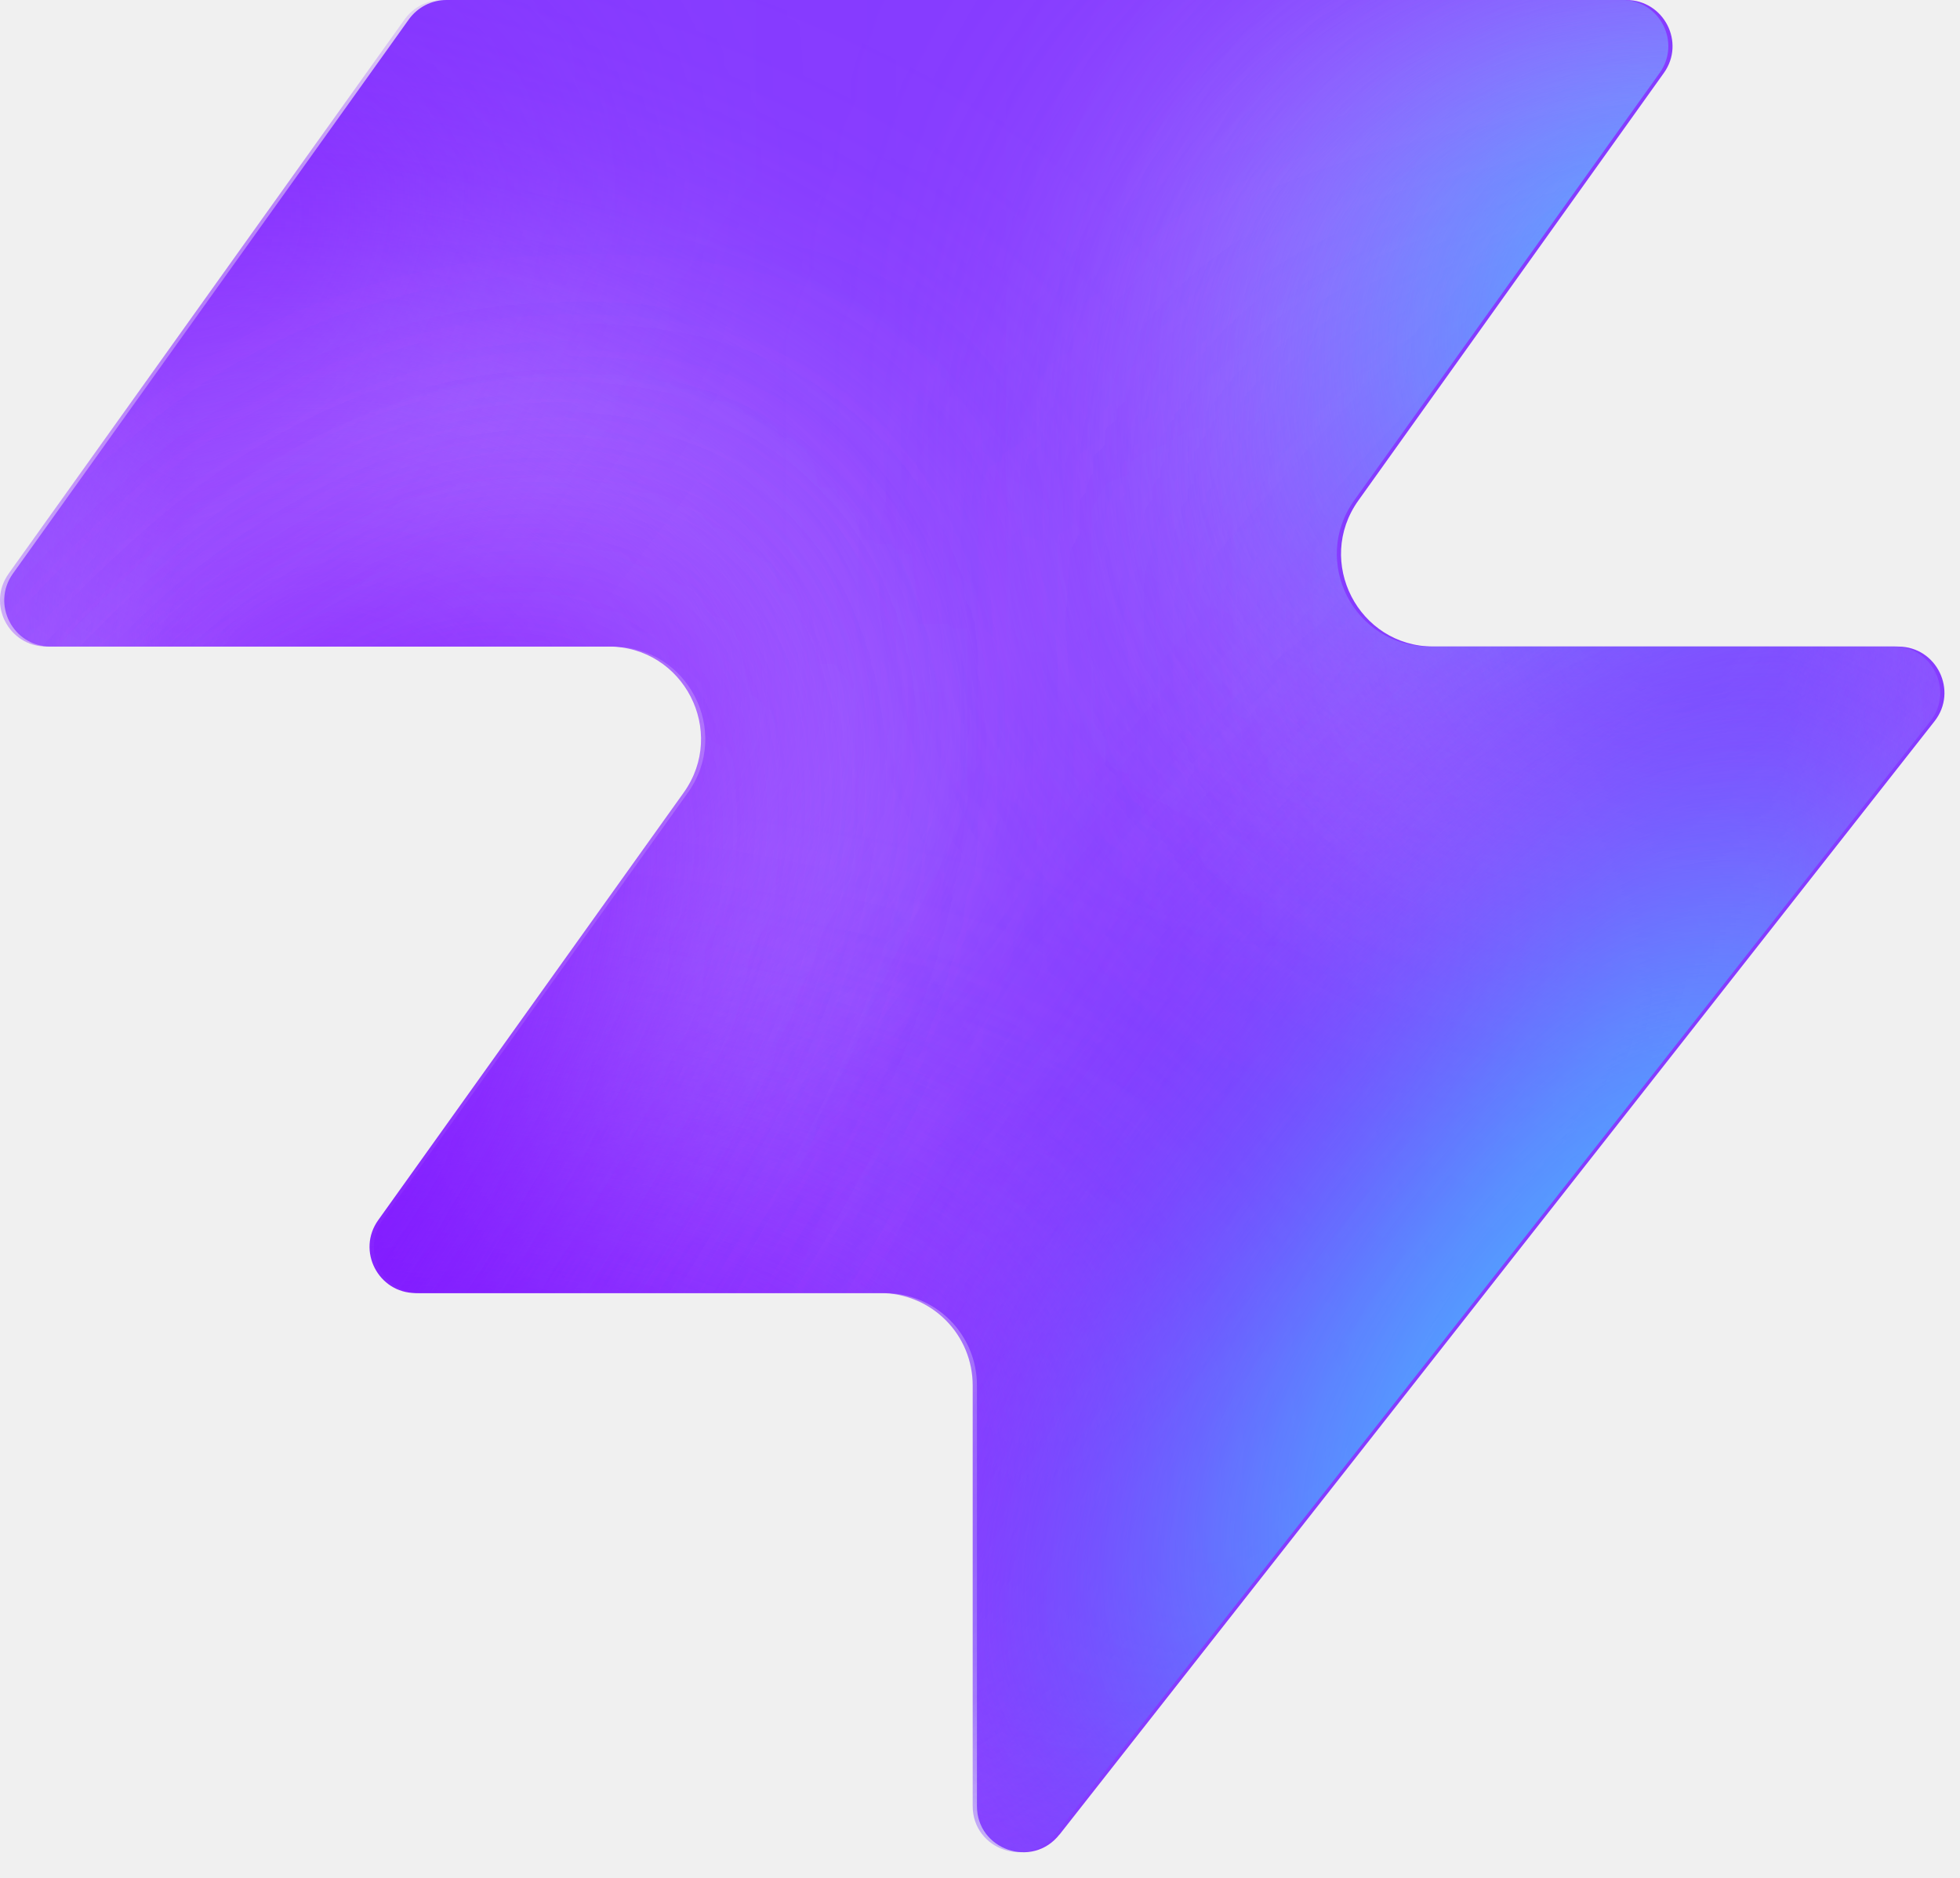
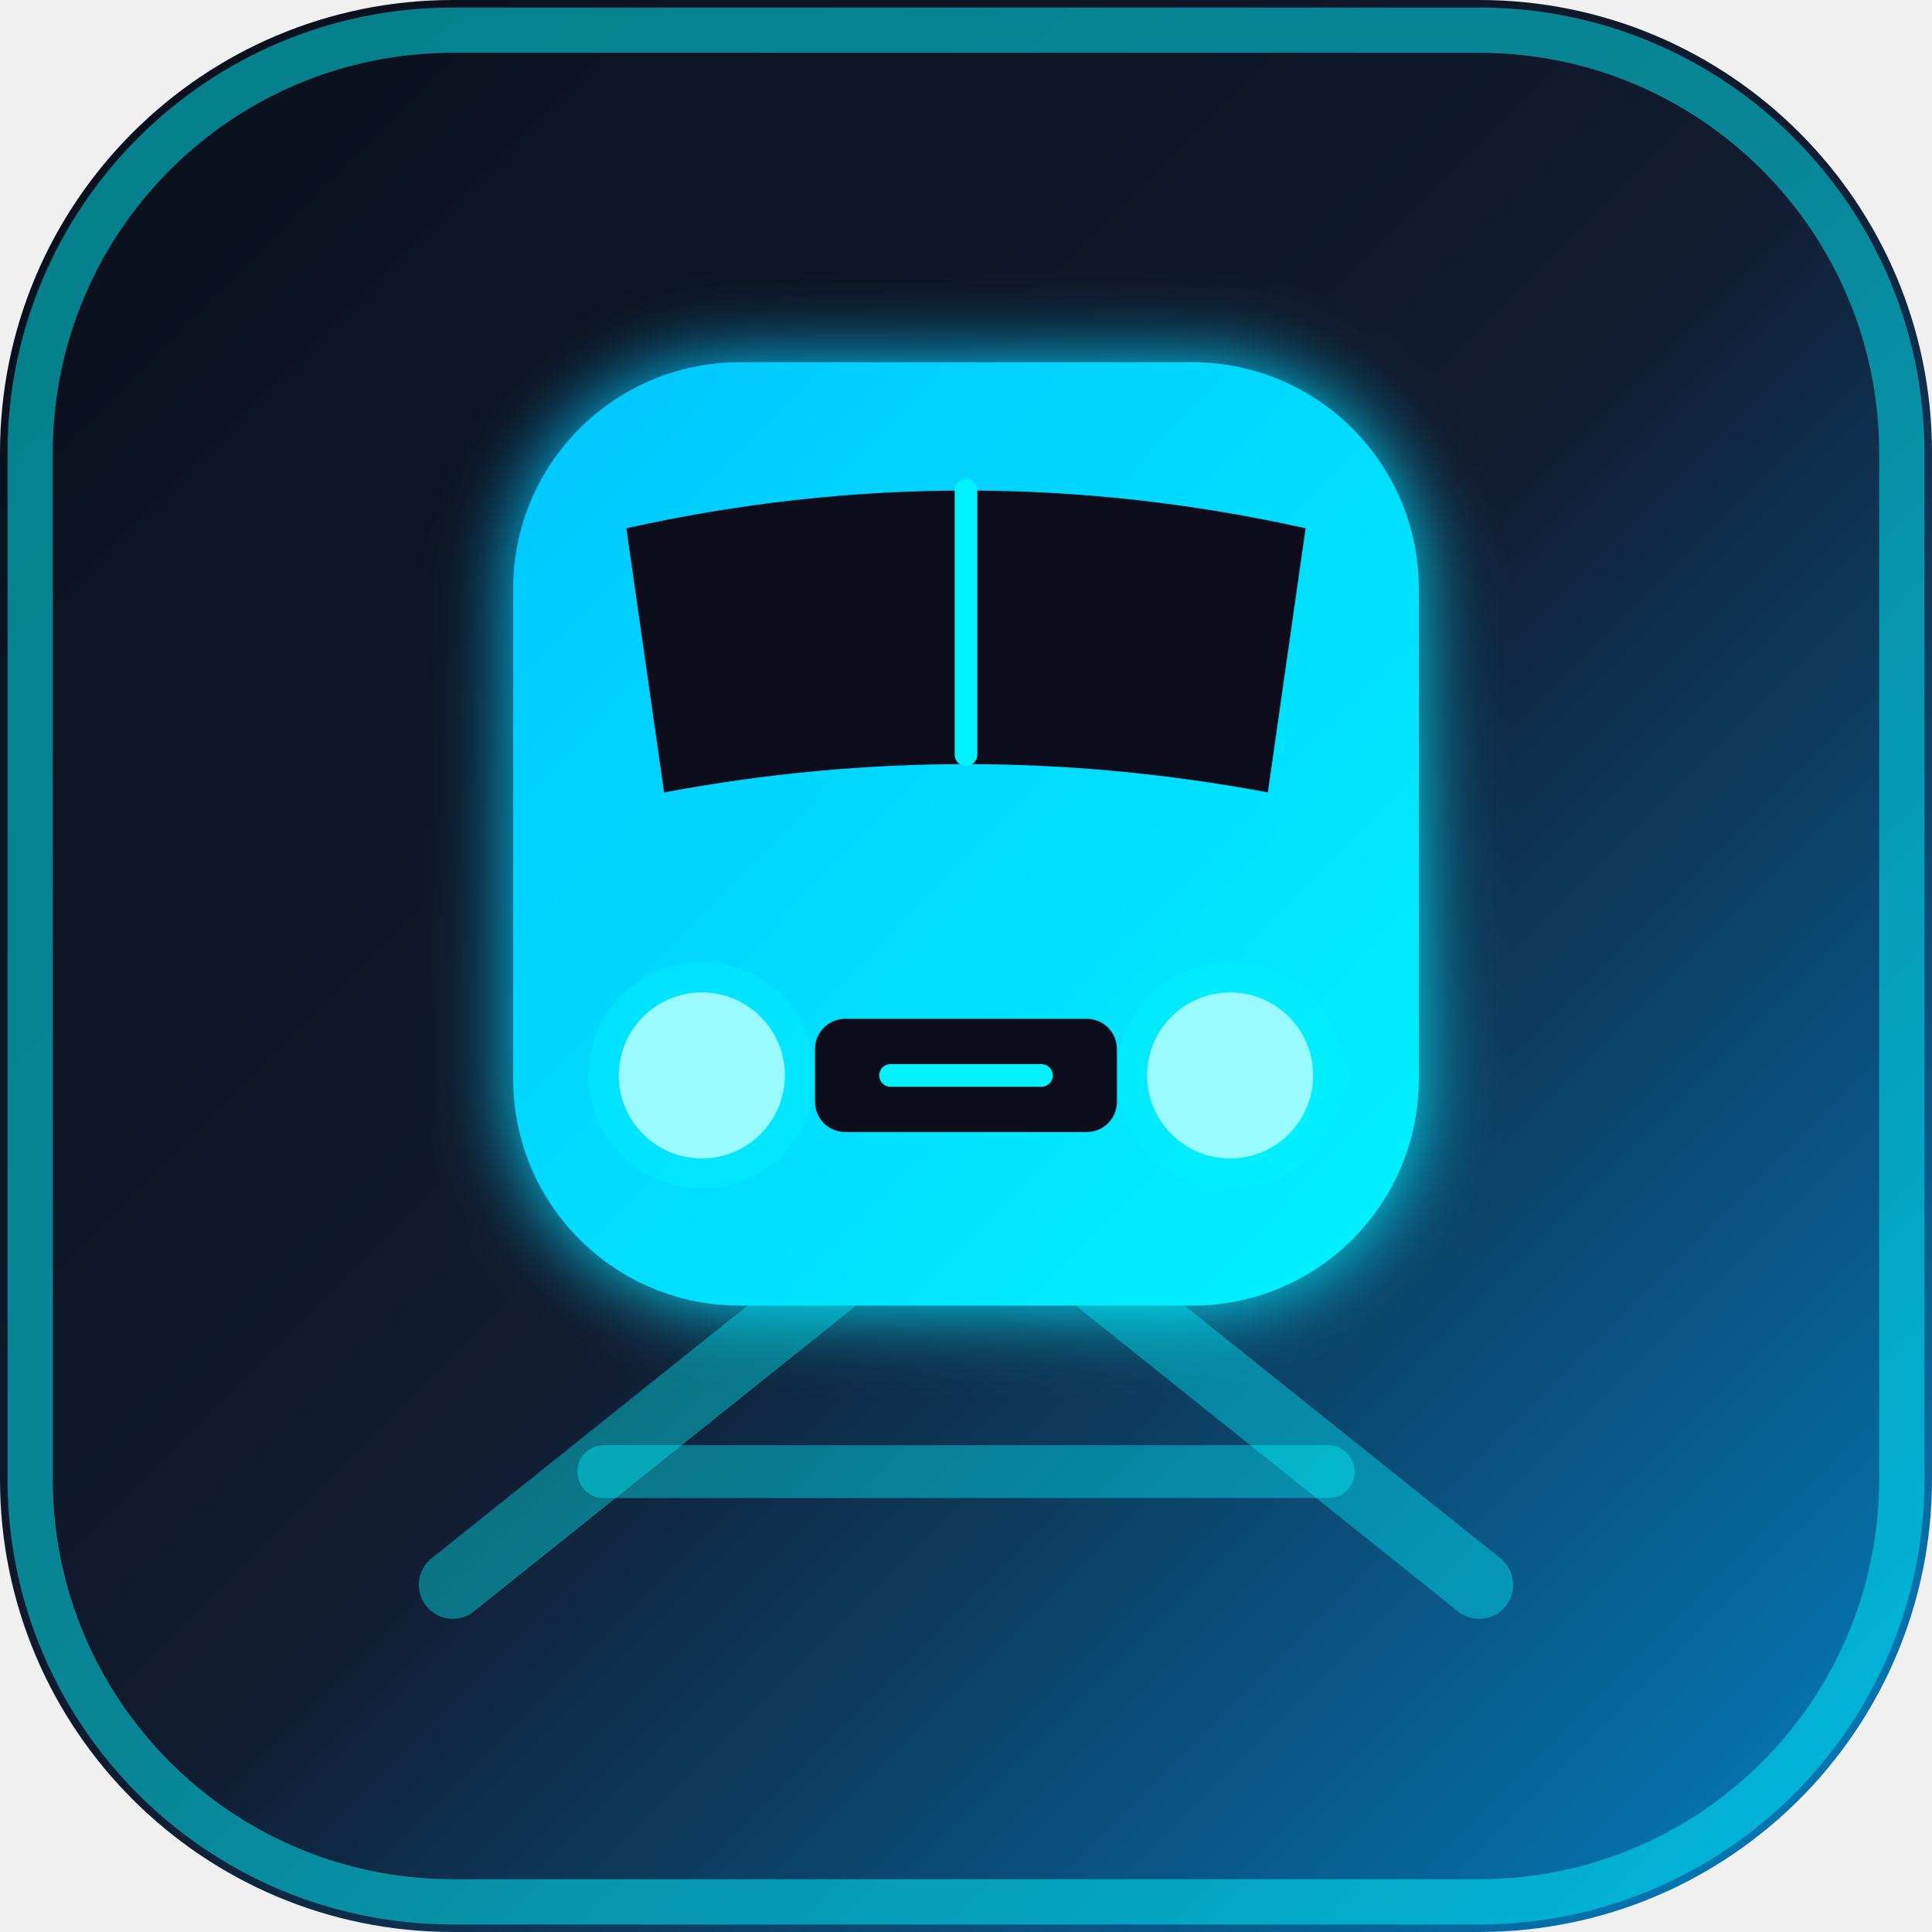
- <svg xmlns="http://www.w3.org/2000/svg" width="48" height="46" fill="none" viewBox="0 0 48 46">
-   <path fill="#863bff" d="M25.946 44.938c-.664.845-2.021.375-2.021-.698V33.937a2.26 2.26 0 0 0-2.262-2.262H10.287c-.92 0-1.456-1.04-.92-1.788l7.48-10.471c1.07-1.497 0-3.578-1.842-3.578H1.237c-.92 0-1.456-1.04-.92-1.788L10.013.474c.214-.297.556-.474.92-.474h28.894c.92 0 1.456 1.04.92 1.788l-7.48 10.471c-1.07 1.498 0 3.579 1.842 3.579h11.377c.943 0 1.473 1.088.89 1.83L25.947 44.94z" style="fill:#863bff;fill:color(display-p3 .525 .23 1);fill-opacity:1" />
-   <mask id="a" width="48" height="46" x="0" y="0" maskUnits="userSpaceOnUse" style="mask-type:alpha">
-     <path fill="#000" d="M25.842 44.938c-.664.844-2.021.375-2.021-.698V33.937a2.26 2.26 0 0 0-2.262-2.262H10.183c-.92 0-1.456-1.04-.92-1.788l7.48-10.471c1.07-1.498 0-3.579-1.842-3.579H1.133c-.92 0-1.456-1.04-.92-1.787L9.91.473c.214-.297.556-.474.92-.474h28.894c.92 0 1.456 1.04.92 1.788l-7.48 10.471c-1.07 1.498 0 3.578 1.842 3.578h11.377c.943 0 1.473 1.088.89 1.832L25.843 44.94z" style="fill:#000;fill-opacity:1" />
-   </mask>
-   <g mask="url(#a)">
-     <g filter="url(#b)">
-       <ellipse cx="5.508" cy="14.704" fill="#ede6ff" rx="5.508" ry="14.704" style="fill:#ede6ff;fill:color(display-p3 .927 .903 1);fill-opacity:1" transform="matrix(.00324 1 1 -.00324 -4.47 31.516)" />
-     </g>
-     <g filter="url(#c)">
-       <ellipse cx="10.399" cy="29.851" fill="#ede6ff" rx="10.399" ry="29.851" style="fill:#ede6ff;fill:color(display-p3 .927 .903 1);fill-opacity:1" transform="matrix(.00324 1 1 -.00324 -39.328 7.883)" />
-     </g>
-     <g filter="url(#d)">
-       <ellipse cx="5.508" cy="30.487" fill="#7e14ff" rx="5.508" ry="30.487" style="fill:#7e14ff;fill:color(display-p3 .492 .077 1);fill-opacity:1" transform="rotate(89.814 -25.913 -14.639)scale(1 -1)" />
-     </g>
-     <g filter="url(#e)">
-       <ellipse cx="5.508" cy="30.599" fill="#7e14ff" rx="5.508" ry="30.599" style="fill:#7e14ff;fill:color(display-p3 .492 .077 1);fill-opacity:1" transform="rotate(89.814 -32.644 -3.334)scale(1 -1)" />
-     </g>
-     <g filter="url(#f)">
-       <ellipse cx="5.508" cy="30.599" fill="#7e14ff" rx="5.508" ry="30.599" style="fill:#7e14ff;fill:color(display-p3 .492 .077 1);fill-opacity:1" transform="matrix(.00324 1 1 -.00324 -34.34 30.47)" />
-     </g>
-     <g filter="url(#g)">
-       <ellipse cx="14.072" cy="22.078" fill="#ede6ff" rx="14.072" ry="22.078" style="fill:#ede6ff;fill:color(display-p3 .927 .903 1);fill-opacity:1" transform="rotate(93.35 24.506 48.493)scale(-1 1)" />
-     </g>
-     <g filter="url(#h)">
-       <ellipse cx="3.47" cy="21.501" fill="#7e14ff" rx="3.47" ry="21.501" style="fill:#7e14ff;fill:color(display-p3 .492 .077 1);fill-opacity:1" transform="rotate(89.009 28.708 47.59)scale(-1 1)" />
-     </g>
-     <g filter="url(#i)">
-       <ellipse cx="3.47" cy="21.501" fill="#7e14ff" rx="3.47" ry="21.501" style="fill:#7e14ff;fill:color(display-p3 .492 .077 1);fill-opacity:1" transform="rotate(89.009 28.708 47.59)scale(-1 1)" />
-     </g>
-     <g filter="url(#j)">
-       <ellipse cx=".387" cy="8.972" fill="#7e14ff" rx="4.407" ry="29.108" style="fill:#7e14ff;fill:color(display-p3 .492 .077 1);fill-opacity:1" transform="rotate(39.51 .387 8.972)" />
-     </g>
-     <g filter="url(#k)">
-       <ellipse cx="47.523" cy="-6.092" fill="#7e14ff" rx="4.407" ry="29.108" style="fill:#7e14ff;fill:color(display-p3 .492 .077 1);fill-opacity:1" transform="rotate(37.892 47.523 -6.092)" />
-     </g>
-     <g filter="url(#l)">
-       <ellipse cx="41.412" cy="6.333" fill="#47bfff" rx="5.971" ry="9.665" style="fill:#47bfff;fill:color(display-p3 .28 .748 1);fill-opacity:1" transform="rotate(37.892 41.412 6.333)" />
-     </g>
-     <g filter="url(#m)">
-       <ellipse cx="-1.879" cy="38.332" fill="#7e14ff" rx="4.407" ry="29.108" style="fill:#7e14ff;fill:color(display-p3 .492 .077 1);fill-opacity:1" transform="rotate(37.892 -1.88 38.332)" />
-     </g>
-     <g filter="url(#n)">
-       <ellipse cx="-1.879" cy="38.332" fill="#7e14ff" rx="4.407" ry="29.108" style="fill:#7e14ff;fill:color(display-p3 .492 .077 1);fill-opacity:1" transform="rotate(37.892 -1.88 38.332)" />
-     </g>
-     <g filter="url(#o)">
-       <ellipse cx="35.651" cy="29.907" fill="#7e14ff" rx="4.407" ry="29.108" style="fill:#7e14ff;fill:color(display-p3 .492 .077 1);fill-opacity:1" transform="rotate(37.892 35.651 29.907)" />
-     </g>
-     <g filter="url(#p)">
-       <ellipse cx="38.418" cy="32.4" fill="#47bfff" rx="5.971" ry="15.297" style="fill:#47bfff;fill:color(display-p3 .28 .748 1);fill-opacity:1" transform="rotate(37.892 38.418 32.4)" />
-     </g>
-   </g>
+ <svg xmlns="http://www.w3.org/2000/svg" viewBox="0 0 512 512" width="512" height="512">
  <defs>
-     <filter id="b" width="60.045" height="41.654" x="-19.77" y="16.149" color-interpolation-filters="sRGB" filterUnits="userSpaceOnUse">
-       <feFlood flood-opacity="0" result="BackgroundImageFix" />
-       <feBlend in="SourceGraphic" in2="BackgroundImageFix" result="shape" />
-       <feGaussianBlur result="effect1_foregroundBlur_2002_17158" stdDeviation="7.659" />
-     </filter>
-     <filter id="c" width="90.34" height="51.437" x="-54.613" y="-7.533" color-interpolation-filters="sRGB" filterUnits="userSpaceOnUse">
-       <feFlood flood-opacity="0" result="BackgroundImageFix" />
-       <feBlend in="SourceGraphic" in2="BackgroundImageFix" result="shape" />
-       <feGaussianBlur result="effect1_foregroundBlur_2002_17158" stdDeviation="7.659" />
-     </filter>
-     <filter id="d" width="79.355" height="29.4" x="-49.64" y="2.03" color-interpolation-filters="sRGB" filterUnits="userSpaceOnUse">
-       <feFlood flood-opacity="0" result="BackgroundImageFix" />
-       <feBlend in="SourceGraphic" in2="BackgroundImageFix" result="shape" />
-       <feGaussianBlur result="effect1_foregroundBlur_2002_17158" stdDeviation="4.596" />
-     </filter>
-     <filter id="e" width="79.579" height="29.4" x="-45.045" y="20.029" color-interpolation-filters="sRGB" filterUnits="userSpaceOnUse">
-       <feFlood flood-opacity="0" result="BackgroundImageFix" />
-       <feBlend in="SourceGraphic" in2="BackgroundImageFix" result="shape" />
-       <feGaussianBlur result="effect1_foregroundBlur_2002_17158" stdDeviation="4.596" />
-     </filter>
-     <filter id="f" width="79.579" height="29.4" x="-43.513" y="21.178" color-interpolation-filters="sRGB" filterUnits="userSpaceOnUse">
-       <feFlood flood-opacity="0" result="BackgroundImageFix" />
-       <feBlend in="SourceGraphic" in2="BackgroundImageFix" result="shape" />
-       <feGaussianBlur result="effect1_foregroundBlur_2002_17158" stdDeviation="4.596" />
-     </filter>
-     <filter id="g" width="74.749" height="58.852" x="15.756" y="-17.901" color-interpolation-filters="sRGB" filterUnits="userSpaceOnUse">
-       <feFlood flood-opacity="0" result="BackgroundImageFix" />
-       <feBlend in="SourceGraphic" in2="BackgroundImageFix" result="shape" />
-       <feGaussianBlur result="effect1_foregroundBlur_2002_17158" stdDeviation="7.659" />
-     </filter>
-     <filter id="h" width="61.377" height="25.362" x="23.548" y="2.284" color-interpolation-filters="sRGB" filterUnits="userSpaceOnUse">
-       <feFlood flood-opacity="0" result="BackgroundImageFix" />
-       <feBlend in="SourceGraphic" in2="BackgroundImageFix" result="shape" />
-       <feGaussianBlur result="effect1_foregroundBlur_2002_17158" stdDeviation="4.596" />
-     </filter>
-     <filter id="i" width="61.377" height="25.362" x="23.548" y="2.284" color-interpolation-filters="sRGB" filterUnits="userSpaceOnUse">
-       <feFlood flood-opacity="0" result="BackgroundImageFix" />
-       <feBlend in="SourceGraphic" in2="BackgroundImageFix" result="shape" />
-       <feGaussianBlur result="effect1_foregroundBlur_2002_17158" stdDeviation="4.596" />
-     </filter>
-     <filter id="j" width="56.045" height="63.649" x="-27.636" y="-22.853" color-interpolation-filters="sRGB" filterUnits="userSpaceOnUse">
-       <feFlood flood-opacity="0" result="BackgroundImageFix" />
-       <feBlend in="SourceGraphic" in2="BackgroundImageFix" result="shape" />
-       <feGaussianBlur result="effect1_foregroundBlur_2002_17158" stdDeviation="4.596" />
-     </filter>
-     <filter id="k" width="54.814" height="64.646" x="20.116" y="-38.415" color-interpolation-filters="sRGB" filterUnits="userSpaceOnUse">
-       <feFlood flood-opacity="0" result="BackgroundImageFix" />
-       <feBlend in="SourceGraphic" in2="BackgroundImageFix" result="shape" />
-       <feGaussianBlur result="effect1_foregroundBlur_2002_17158" stdDeviation="4.596" />
-     </filter>
-     <filter id="l" width="33.541" height="35.313" x="24.641" y="-11.323" color-interpolation-filters="sRGB" filterUnits="userSpaceOnUse">
-       <feFlood flood-opacity="0" result="BackgroundImageFix" />
-       <feBlend in="SourceGraphic" in2="BackgroundImageFix" result="shape" />
-       <feGaussianBlur result="effect1_foregroundBlur_2002_17158" stdDeviation="4.596" />
-     </filter>
-     <filter id="m" width="54.814" height="64.646" x="-29.286" y="6.009" color-interpolation-filters="sRGB" filterUnits="userSpaceOnUse">
-       <feFlood flood-opacity="0" result="BackgroundImageFix" />
-       <feBlend in="SourceGraphic" in2="BackgroundImageFix" result="shape" />
-       <feGaussianBlur result="effect1_foregroundBlur_2002_17158" stdDeviation="4.596" />
-     </filter>
-     <filter id="n" width="54.814" height="64.646" x="-29.286" y="6.009" color-interpolation-filters="sRGB" filterUnits="userSpaceOnUse">
-       <feFlood flood-opacity="0" result="BackgroundImageFix" />
-       <feBlend in="SourceGraphic" in2="BackgroundImageFix" result="shape" />
-       <feGaussianBlur result="effect1_foregroundBlur_2002_17158" stdDeviation="4.596" />
-     </filter>
-     <filter id="o" width="54.814" height="64.646" x="8.244" y="-2.416" color-interpolation-filters="sRGB" filterUnits="userSpaceOnUse">
-       <feFlood flood-opacity="0" result="BackgroundImageFix" />
-       <feBlend in="SourceGraphic" in2="BackgroundImageFix" result="shape" />
-       <feGaussianBlur result="effect1_foregroundBlur_2002_17158" stdDeviation="4.596" />
-     </filter>
-     <filter id="p" width="39.409" height="43.623" x="18.713" y="10.588" color-interpolation-filters="sRGB" filterUnits="userSpaceOnUse">
-       <feFlood flood-opacity="0" result="BackgroundImageFix" />
-       <feBlend in="SourceGraphic" in2="BackgroundImageFix" result="shape" />
-       <feGaussianBlur result="effect1_foregroundBlur_2002_17158" stdDeviation="4.596" />
+     <linearGradient id="bg-grad" x1="0%" y1="0%" x2="100%" y2="100%">
+       <stop offset="0%" stop-color="#090E1A" />
+       <stop offset="50%" stop-color="#111B30" />
+       <stop offset="100%" stop-color="#0284C7" />
+     </linearGradient>
+     <linearGradient id="train-grad" x1="0%" y1="0%" x2="100%" y2="100%">
+       <stop offset="0%" stop-color="#00C6FF" />
+       <stop offset="100%" stop-color="#00F2FE" />
+     </linearGradient>
+     <filter id="glow" x="-20%" y="-20%" width="140%" height="140%">
+       <feGaussianBlur stdDeviation="10" result="blur" />
+       <feComposite in="SourceGraphic" in2="blur" operator="over" />
    </filter>
  </defs>
+   <rect width="512" height="512" rx="120" fill="url(#bg-grad)" />
+   <rect width="496" height="496" x="8" y="8" rx="112" fill="none" stroke="#00F2FE" stroke-width="12" stroke-opacity="0.5" />
+   <path d="M 120 420 L 220 340 M 392 420 L 292 340" stroke="#00F2FE" stroke-width="18" stroke-linecap="round" stroke-opacity="0.4" />
+   <line x1="160" y1="390" x2="352" y2="390" stroke="#00F2FE" stroke-width="14" stroke-linecap="round" stroke-opacity="0.4" />
+   <g filter="url(#glow)">
+     <rect x="136" y="96" width="240" height="250" rx="60" fill="url(#train-grad)" />
+     <path d="M 166 140 Q 256 120 346 140 L 336 210 Q 256 195 176 210 Z" fill="#090E1A" />
+     <line x1="256" y1="130" x2="256" y2="200" stroke="#00F2FE" stroke-width="6" stroke-linecap="round" />
+     <circle cx="186" cy="285" r="22" fill="#FFFFFF" />
+     <circle cx="186" cy="285" r="30" fill="#00F2FE" opacity="0.4" />
+     <circle cx="326" cy="285" r="22" fill="#FFFFFF" />
+     <circle cx="326" cy="285" r="30" fill="#00F2FE" opacity="0.4" />
+     <rect x="216" y="270" width="80" height="30" rx="8" fill="#090E1A" />
+     <line x1="236" y1="285" x2="276" y2="285" stroke="#00F2FE" stroke-width="6" stroke-linecap="round" />
+   </g>
</svg>
